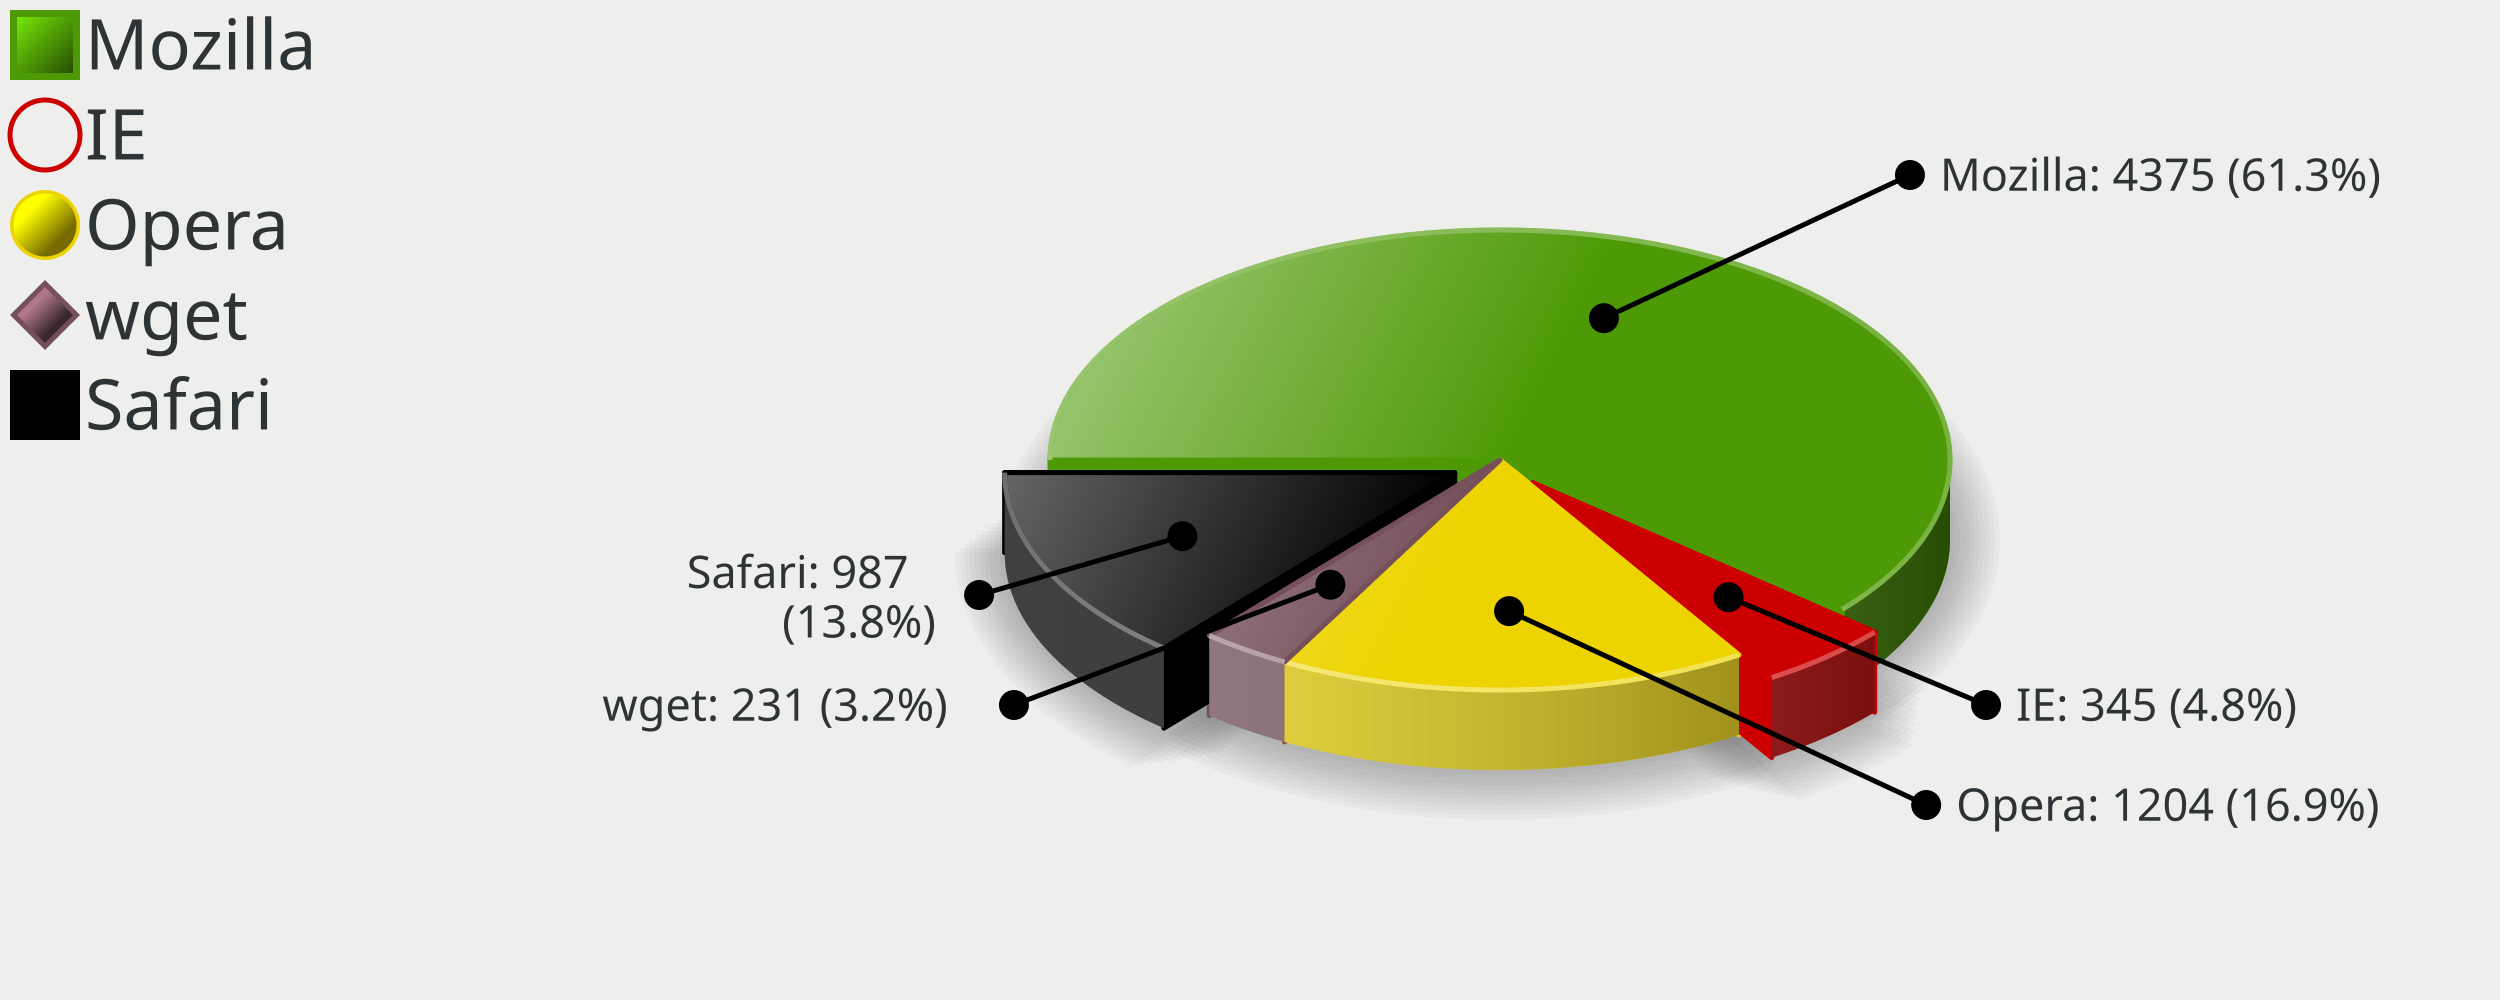
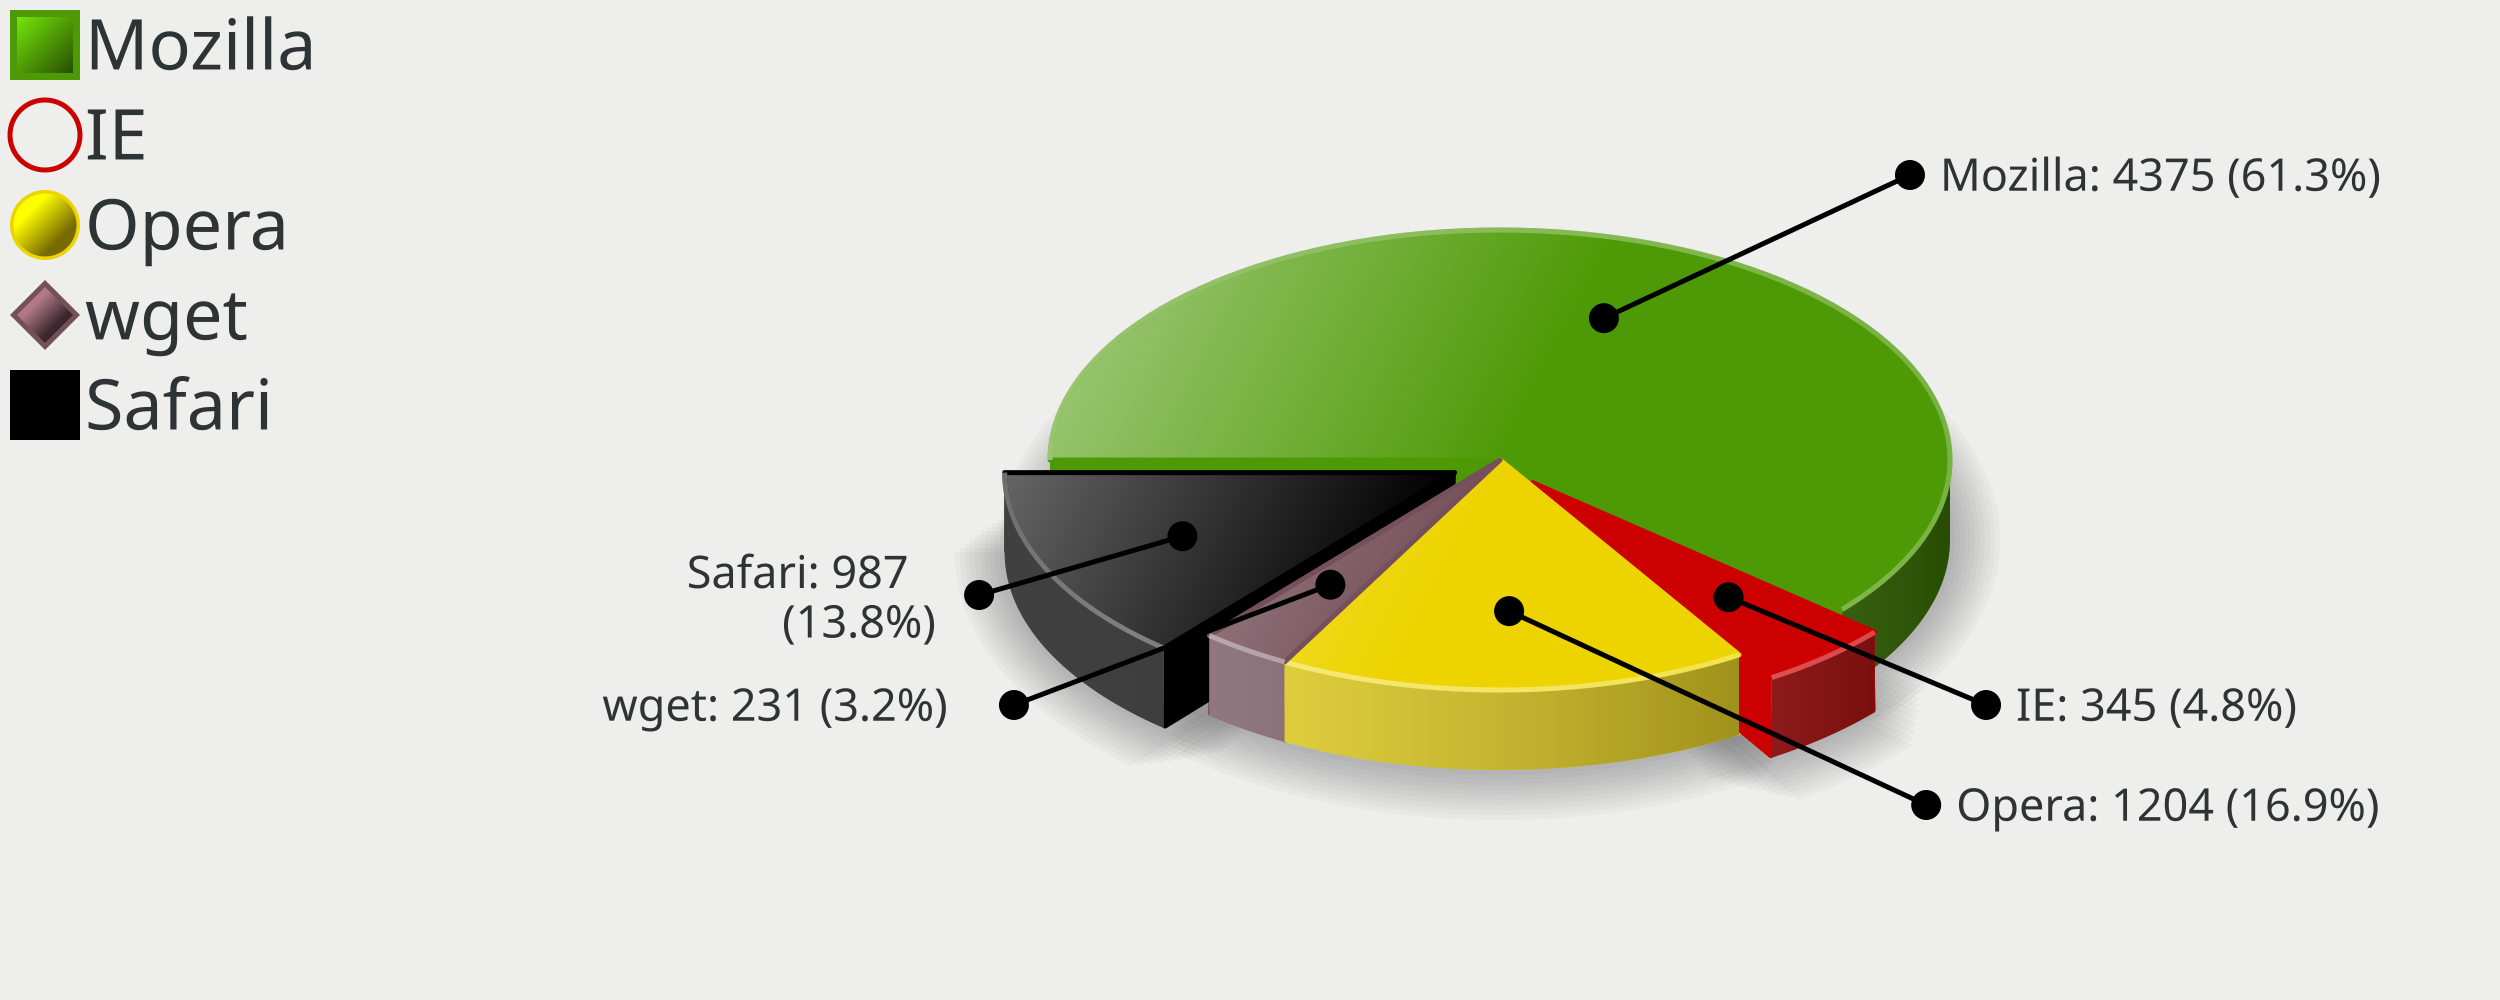
<svg xmlns="http://www.w3.org/2000/svg" xmlns:xlink="http://www.w3.org/1999/xlink" width="500" height="200" version="1.0" id="ezcGraph">
  <defs>
    <linearGradient id="Definition_LinearGradient_3_3_14_14_75e70900_274d0300">
      <stop offset="0" style="stop-color: #75e709; stop-opacity: 1.00;" />
      <stop offset="1" style="stop-color: #274d03; stop-opacity: 1.00;" />
    </linearGradient>
    <linearGradient id="LinearGradient_3_3_14_14_75e70900_274d0300" x1="3.4" y1="3.4" x2="14.6" y2="14.6" gradientUnits="userSpaceOnUse" xlink:href="#Definition_LinearGradient_3_3_14_14_75e70900_274d0300" />
    <linearGradient id="Definition_LinearGradient_6_42_11_47_ffff0000_776a0000">
      <stop offset="0" style="stop-color: #ffff00; stop-opacity: 1.00;" />
      <stop offset="1" style="stop-color: #776a00; stop-opacity: 1.00;" />
    </linearGradient>
    <linearGradient id="LinearGradient_6_42_11_47_ffff0000_776a0000" x1="6.101" y1="42.1" x2="11.899" y2="47.9" gradientUnits="userSpaceOnUse" xlink:href="#Definition_LinearGradient_6_42_11_47_ffff0000_776a0000" />
    <linearGradient id="Definition_LinearGradient_6_60_11_65_b0788900_3b282e00">
      <stop offset="0" style="stop-color: #b07889; stop-opacity: 1.00;" />
      <stop offset="1" style="stop-color: #3b282e; stop-opacity: 1.00;" />
    </linearGradient>
    <linearGradient id="LinearGradient_6_60_11_65_b0788900_3b282e00" x1="6.95" y1="60.95" x2="11.05" y2="65.05" gradientUnits="userSpaceOnUse" xlink:href="#Definition_LinearGradient_6_60_11_65_b0788900_3b282e00" />
    <linearGradient id="Definition_LinearGradient_3_75_14_86_00000000_00000000">
      <stop offset="0" style="stop-color: #000000; stop-opacity: 1.00;" />
      <stop offset="1" style="stop-color: #000000; stop-opacity: 1.00;" />
    </linearGradient>
    <linearGradient id="LinearGradient_3_75_14_86_00000000_00000000" x1="3.4" y1="75.4" x2="14.6" y2="86.6" gradientUnits="userSpaceOnUse" xlink:href="#Definition_LinearGradient_3_75_14_86_00000000_00000000" />
    <linearGradient id="Definition_LinearGradient_210_92_390_92_ffffffbf_0000007f">
      <stop offset="0" style="stop-color: #ffffff; stop-opacity: 0.25;" />
      <stop offset="1" style="stop-color: #000000; stop-opacity: 0.50;" />
    </linearGradient>
    <linearGradient id="LinearGradient_210_92_390_92_ffffffbf_0000007f" x1="210" y1="92" x2="390" y2="92" gradientUnits="userSpaceOnUse" xlink:href="#Definition_LinearGradient_210_92_390_92_ffffffbf_0000007f" />
    <linearGradient id="Definition_LinearGradient_200_94_380_94_ffffffbf_0000007f">
      <stop offset="0" style="stop-color: #ffffff; stop-opacity: 0.25;" />
      <stop offset="1" style="stop-color: #000000; stop-opacity: 0.50;" />
    </linearGradient>
    <linearGradient id="LinearGradient_200_94_380_94_ffffffbf_0000007f" x1="200.928" y1="94.524" x2="380.928" y2="94.524" gradientUnits="userSpaceOnUse" xlink:href="#Definition_LinearGradient_200_94_380_94_ffffffbf_0000007f" />
    <linearGradient id="Definition_LinearGradient_216_96_396_96_ffffffbf_0000007f">
      <stop offset="0" style="stop-color: #ffffff; stop-opacity: 0.25;" />
      <stop offset="1" style="stop-color: #000000; stop-opacity: 0.50;" />
    </linearGradient>
    <linearGradient id="LinearGradient_216_96_396_96_ffffffbf_0000007f" x1="216.531" y1="96.543" x2="396.531" y2="96.543" gradientUnits="userSpaceOnUse" xlink:href="#Definition_LinearGradient_216_96_396_96_ffffffbf_0000007f" />
    <linearGradient id="Definition_LinearGradient_300_92_210_46_ffffffff_ffffff7f">
      <stop offset="0" style="stop-color: #ffffff; stop-opacity: 0.00;" />
      <stop offset="1" style="stop-color: #ffffff; stop-opacity: 0.50;" />
    </linearGradient>
    <linearGradient id="LinearGradient_300_92_210_46_ffffffff_ffffff7f" x1="300" y1="92" x2="210" y2="46" gradientUnits="userSpaceOnUse" xlink:href="#Definition_LinearGradient_300_92_210_46_ffffffff_ffffff7f" />
    <linearGradient id="Definition_RadialGradient_236_124_180_92_0.00_ffffff7f_ffffffcc">
      <stop offset="0" style="stop-color: #ffffff; stop-opacity: 0.50;" />
      <stop offset="1" style="stop-color: #ffffff; stop-opacity: 0.20;" />
    </linearGradient>
    <radialGradient id="RadialGradient_236_124_180_92_0.00_ffffff7f_ffffffcc" cx="236.36" cy="124.527" fx="236.36" fy="124.527" r="180" gradientUnits="userSpaceOnUse" xlink:href="#Definition_RadialGradient_236_124_180_92_0.00_ffffff7f_ffffffcc" />
    <linearGradient id="Definition_LinearGradient_306_96_216_50_ffffffff_ffffff7f">
      <stop offset="0" style="stop-color: #ffffff; stop-opacity: 0.00;" />
      <stop offset="1" style="stop-color: #ffffff; stop-opacity: 0.50;" />
    </linearGradient>
    <linearGradient id="LinearGradient_306_96_216_50_ffffffff_ffffff7f" x1="306.531" y1="96.543" x2="216.531" y2="50.543" gradientUnits="userSpaceOnUse" xlink:href="#Definition_LinearGradient_306_96_216_50_ffffffff_ffffff7f" />
    <linearGradient id="Definition_RadialGradient_242_129_180_92_0.00_ffffff7f_ffffffcc">
      <stop offset="0" style="stop-color: #ffffff; stop-opacity: 0.50;" />
      <stop offset="1" style="stop-color: #ffffff; stop-opacity: 0.20;" />
    </linearGradient>
    <radialGradient id="RadialGradient_242_129_180_92_0.00_ffffff7f_ffffffcc" cx="242.892" cy="129.07" fx="242.892" fy="129.07" r="180" gradientUnits="userSpaceOnUse" xlink:href="#Definition_RadialGradient_242_129_180_92_0.00_ffffff7f_ffffffcc" />
    <linearGradient id="Definition_LinearGradient_290_94_200_48_ffffffff_ffffff7f">
      <stop offset="0" style="stop-color: #ffffff; stop-opacity: 0.00;" />
      <stop offset="1" style="stop-color: #ffffff; stop-opacity: 0.50;" />
    </linearGradient>
    <linearGradient id="LinearGradient_290_94_200_48_ffffffff_ffffff7f" x1="290.928" y1="94.524" x2="200.928" y2="48.524" gradientUnits="userSpaceOnUse" xlink:href="#Definition_LinearGradient_290_94_200_48_ffffffff_ffffff7f" />
    <linearGradient id="Definition_RadialGradient_227_127_180_92_0.00_ffffff7f_ffffffcc">
      <stop offset="0" style="stop-color: #ffffff; stop-opacity: 0.50;" />
      <stop offset="1" style="stop-color: #ffffff; stop-opacity: 0.20;" />
    </linearGradient>
    <radialGradient id="RadialGradient_227_127_180_92_0.00_ffffff7f_ffffffcc" cx="227.288" cy="127.051" fx="227.288" fy="127.051" r="180" gradientUnits="userSpaceOnUse" xlink:href="#Definition_RadialGradient_227_127_180_92_0.00_ffffff7f_ffffffcc" />
  </defs>
  <g id="ezcGraphChart" color-rendering="optimizeQuality" shape-rendering="geometricPrecision" text-rendering="optimizeLegibility">
    <path d=" M 0,200 L 0,0 L 500,0 L 500,200 L 0,200 z " style="fill: #eeeeec; fill-opacity: 1.00; stroke: none;" id="ezcGraphPolygon_1" />
    <path d=" M 0,200 L 0,0 L 100,0 L 100,200 L 0,200 z " style="fill: #000000; fill-opacity: 0.00; stroke: none;" id="ezcGraphPolygon_2" />
    <path d=" M 2,16 L 2,2 L 16,2 L 16,16 L 2,16 z " style="fill: #4e9a06; fill-opacity: 1.00; stroke: none;" id="ezcGraphPolygon_3" />
    <path d=" M 14.6,3.4 L 14.6,14.6 L 3.4,14.6 L 3.4,3.4 L 14.6,3.4 z " style="fill: url(#LinearGradient_3_3_14_14_75e70900_274d0300); stroke: none;" id="ezcGraphPolygon_4" />
    <ellipse cx="9" cy="27" rx="7" ry="7" style="fill: none; stroke: #cc0000; stroke-width: 1; stroke-opacity: 1.00; stroke-linecap: round; stroke-linejoin: round;" id="ezcGraphCircle_6" />
    <ellipse cx="9" cy="45" rx="7" ry="7" style="fill: #edd400; fill-opacity: 1.00; stroke: none;" id="ezcGraphCircle_8" />
    <ellipse cx="9" cy="45" rx="6.3" ry="6.3" style="fill: url(#LinearGradient_6_42_11_47_ffff0000_776a0000); stroke: none;" id="ezcGraphCircle_9" />
    <path d=" M 2,63 L 9,56 L 16,63 L 9,70 L 2,63 z " style="fill: #75505b; fill-opacity: 1.00; stroke: none;" id="ezcGraphPolygon_11" />
    <path d=" M 14.6,63 L 9,68.6 L 3.4,63 L 9,57.4 L 14.6,63 z " style="fill: url(#LinearGradient_6_60_11_65_b0788900_3b282e00); stroke: none;" id="ezcGraphPolygon_12" />
    <path d=" M 2,88 L 2,74 L 16,74 L 16,88 L 2,88 z " style="fill: #000000; fill-opacity: 1.00; stroke: none;" id="ezcGraphPolygon_14" />
    <path d=" M 14.6,75.4 L 14.6,86.6 L 3.4,86.6 L 3.4,75.4 L 14.6,75.4 z " style="fill: url(#LinearGradient_3_75_14_86_00000000_00000000); stroke: none;" id="ezcGraphPolygon_15" />
    <path d="M 300.00,108.00 L 200.00,108.00 A 100.00,56.00 0 1,1 376.01,144.39 z" style="fill: #000000; fill-opacity: 0.03; stroke: none;" id="ezcGraphCircleSector_17" />
    <path d="M 300.00,108.00 L 201.02,108.96 A 99.00,55.00 0 1,1 374.12,144.46 z" style="fill: #000000; fill-opacity: 0.03; stroke: none;" id="ezcGraphCircleSector_18" />
    <path d="M 300.00,108.00 L 202.06,109.88 A 98.00,54.00 0 1,1 372.22,144.50 z" style="fill: #000000; fill-opacity: 0.03; stroke: none;" id="ezcGraphCircleSector_19" />
    <path d="M 300.00,108.00 L 203.13,110.77 A 97.00,53.00 0 1,1 370.33,144.50 z" style="fill: #000000; fill-opacity: 0.03; stroke: none;" id="ezcGraphCircleSector_20" />
    <path d="M 300.00,108.00 L 204.23,111.63 A 96.00,52.00 0 1,1 368.44,144.46 z" style="fill: #000000; fill-opacity: 0.03; stroke: none;" id="ezcGraphCircleSector_21" />
    <path d="M 300.00,108.00 L 205.36,112.44 A 95.00,51.00 0 1,1 366.56,144.39 z" style="fill: #000000; fill-opacity: 0.03; stroke: none;" id="ezcGraphCircleSector_22" />
    <path d="M 300.00,108.00 L 206.51,113.23 A 94.00,50.00 0 1,1 364.67,144.28 z" style="fill: #000000; fill-opacity: 0.03; stroke: none;" id="ezcGraphCircleSector_23" />
    <path d="M 300.00,108.00 L 207.69,113.97 A 93.00,49.00 0 1,1 362.80,144.14 z" style="fill: #000000; fill-opacity: 0.03; stroke: none;" id="ezcGraphCircleSector_24" />
    <path d="M 300.00,108.00 L 208.90,114.68 A 92.00,48.00 0 1,1 360.93,143.96 z" style="fill: #000000; fill-opacity: 0.03; stroke: none;" id="ezcGraphCircleSector_25" />
    <path d="M 300.00,108.00 L 210.12,115.35 A 91.00,47.00 0 1,1 359.07,143.75 z" style="fill: #000000; fill-opacity: 0.03; stroke: none;" id="ezcGraphCircleSector_26" />
    <path d="M 306.53,112.54 L 382.54,148.93 A 100.00,56.00 0 0,1 359.65,159.99 z" style="fill: #000000; fill-opacity: 0.03; stroke: none;" id="ezcGraphCircleSector_27" />
    <path d="M 306.53,112.54 L 382.89,147.55 A 99.00,55.00 0 0,1 357.64,159.65 z" style="fill: #000000; fill-opacity: 0.03; stroke: none;" id="ezcGraphCircleSector_28" />
    <path d="M 306.53,112.54 L 383.20,146.18 A 98.00,54.00 0 0,1 355.65,159.27 z" style="fill: #000000; fill-opacity: 0.03; stroke: none;" id="ezcGraphCircleSector_29" />
    <path d="M 306.53,112.54 L 383.46,144.83 A 97.00,53.00 0 0,1 353.68,158.86 z" style="fill: #000000; fill-opacity: 0.03; stroke: none;" id="ezcGraphCircleSector_30" />
    <path d="M 306.53,112.54 L 383.68,143.49 A 96.00,52.00 0 0,1 351.72,158.42 z" style="fill: #000000; fill-opacity: 0.03; stroke: none;" id="ezcGraphCircleSector_31" />
    <path d="M 306.53,112.54 L 383.85,142.18 A 95.00,51.00 0 0,1 349.78,157.95 z" style="fill: #000000; fill-opacity: 0.03; stroke: none;" id="ezcGraphCircleSector_32" />
    <path d="M 306.53,112.54 L 383.97,140.88 A 94.00,50.00 0 0,1 347.86,157.45 z" style="fill: #000000; fill-opacity: 0.03; stroke: none;" id="ezcGraphCircleSector_33" />
    <path d="M 306.53,112.54 L 384.06,139.61 A 93.00,49.00 0 0,1 345.96,156.92 z" style="fill: #000000; fill-opacity: 0.03; stroke: none;" id="ezcGraphCircleSector_34" />
    <path d="M 306.53,112.54 L 384.10,138.35 A 92.00,48.00 0 0,1 344.07,156.37 z" style="fill: #000000; fill-opacity: 0.03; stroke: none;" id="ezcGraphCircleSector_35" />
    <path d="M 306.53,112.54 L 384.10,137.12 A 91.00,47.00 0 0,1 342.21,155.78 z" style="fill: #000000; fill-opacity: 0.03; stroke: none;" id="ezcGraphCircleSector_36" />
    <path d="M 300.00,108.00 L 353.12,155.45 A 100.00,56.00 0 0,1 235.39,150.74 z" style="fill: #000000; fill-opacity: 0.03; stroke: none;" id="ezcGraphCircleSector_37" />
    <path d="M 300.00,108.00 L 354.04,154.08 A 99.00,55.00 0 0,1 234.73,149.35 z" style="fill: #000000; fill-opacity: 0.03; stroke: none;" id="ezcGraphCircleSector_38" />
    <path d="M 300.00,108.00 L 354.92,152.72 A 98.00,54.00 0 0,1 234.11,147.97 z" style="fill: #000000; fill-opacity: 0.03; stroke: none;" id="ezcGraphCircleSector_39" />
    <path d="M 300.00,108.00 L 355.75,151.37 A 97.00,53.00 0 0,1 233.54,146.60 z" style="fill: #000000; fill-opacity: 0.03; stroke: none;" id="ezcGraphCircleSector_40" />
    <path d="M 300.00,108.00 L 356.54,150.02 A 96.00,52.00 0 0,1 233.01,145.25 z" style="fill: #000000; fill-opacity: 0.03; stroke: none;" id="ezcGraphCircleSector_41" />
    <path d="M 300.00,108.00 L 357.28,148.69 A 95.00,51.00 0 0,1 232.53,143.91 z" style="fill: #000000; fill-opacity: 0.03; stroke: none;" id="ezcGraphCircleSector_42" />
    <path d="M 300.00,108.00 L 357.98,147.36 A 94.00,50.00 0 0,1 232.10,142.58 z" style="fill: #000000; fill-opacity: 0.03; stroke: none;" id="ezcGraphCircleSector_43" />
    <path d="M 300.00,108.00 L 358.63,146.04 A 93.00,49.00 0 0,1 231.71,141.26 z" style="fill: #000000; fill-opacity: 0.03; stroke: none;" id="ezcGraphCircleSector_44" />
    <path d="M 300.00,108.00 L 359.24,144.73 A 92.00,48.00 0 0,1 231.36,139.96 z" style="fill: #000000; fill-opacity: 0.03; stroke: none;" id="ezcGraphCircleSector_45" />
    <path d="M 300.00,108.00 L 359.80,143.43 A 91.00,47.00 0 0,1 231.06,138.68 z" style="fill: #000000; fill-opacity: 0.03; stroke: none;" id="ezcGraphCircleSector_46" />
    <path d="M 290.93,110.52 L 226.32,153.27 A 100.00,56.00 0 0,1 190.93,110.52 z" style="fill: #000000; fill-opacity: 0.03; stroke: none;" id="ezcGraphCircleSector_47" />
    <path d="M 290.93,110.52 L 228.29,153.12 A 99.00,55.00 0 0,1 191.94,109.56 z" style="fill: #000000; fill-opacity: 0.03; stroke: none;" id="ezcGraphCircleSector_48" />
    <path d="M 290.93,110.52 L 230.26,152.93 A 98.00,54.00 0 0,1 192.99,108.64 z" style="fill: #000000; fill-opacity: 0.03; stroke: none;" id="ezcGraphCircleSector_49" />
    <path d="M 290.93,110.52 L 232.22,152.71 A 97.00,53.00 0 0,1 194.06,107.75 z" style="fill: #000000; fill-opacity: 0.03; stroke: none;" id="ezcGraphCircleSector_50" />
    <path d="M 290.93,110.52 L 234.16,152.46 A 96.00,52.00 0 0,1 195.16,106.90 z" style="fill: #000000; fill-opacity: 0.03; stroke: none;" id="ezcGraphCircleSector_51" />
    <path d="M 290.93,110.52 L 236.10,152.17 A 95.00,51.00 0 0,1 196.29,106.08 z" style="fill: #000000; fill-opacity: 0.03; stroke: none;" id="ezcGraphCircleSector_52" />
    <path d="M 290.93,110.52 L 238.03,151.85 A 94.00,50.00 0 0,1 197.44,105.30 z" style="fill: #000000; fill-opacity: 0.03; stroke: none;" id="ezcGraphCircleSector_53" />
    <path d="M 290.93,110.52 L 239.94,151.50 A 93.00,49.00 0 0,1 198.62,104.55 z" style="fill: #000000; fill-opacity: 0.03; stroke: none;" id="ezcGraphCircleSector_54" />
    <path d="M 290.93,110.52 L 241.84,151.12 A 92.00,48.00 0 0,1 199.82,103.84 z" style="fill: #000000; fill-opacity: 0.03; stroke: none;" id="ezcGraphCircleSector_55" />
    <path d="M 290.93,110.52 L 243.72,150.71 A 91.00,47.00 0 0,1 201.05,103.17 z" style="fill: #000000; fill-opacity: 0.03; stroke: none;" id="ezcGraphCircleSector_56" />
    <path d="M 390.00,108.00 A 90.00,46.00 0 0,0 210.00,108.00 L 210.00,92.00 A 90.00,46 0 0,1 390.00,92.00 z" style="fill: #4e9a06; fill-opacity: 1.00; stroke: none;" id="ezcGraphCircularArc_57" />
    <path d="M 390.00,108.00 A 90.00,46.00 0 0,0 210.00,108.00 L 210.00,92.00 A 90.00,46 0 0,1 390.00,92.00 z" style="fill: url(#LinearGradient_210_92_390_92_ffffffbf_0000007f); stroke: none;" />
    <path d="M 368.41,137.89 A 90.00,46.00 0 0,0 390.00,108.00 L 390.00,92.00 A 90.00,46 0 0,1 368.41,121.89 z" style="fill: #4e9a06; fill-opacity: 1.00; stroke: none;" id="ezcGraphCircularArc_58" />
    <path d="M 368.41,137.89 A 90.00,46.00 0 0,0 390.00,108.00 L 390.00,92.00 A 90.00,46 0 0,1 368.41,121.89 z" style="fill: url(#LinearGradient_210_92_390_92_ffffffbf_0000007f); stroke: none;" />
    <path d=" M 210,92 L 300,92 L 300,108 L 210,108 L 210,92 z " style="fill: #4e9a06; fill-opacity: 1.00; stroke: none;" id="ezcGraphPolygon_59" />
-     <path d=" M 210,92 L 300,92 L 300,108 L 210,108 L 210,92 z " style="fill: none; stroke: #4e9a06; stroke-width: 1; stroke-opacity: 1.00; stroke-linecap: round; stroke-linejoin: round;" id="ezcGraphPolygon_60" />
+     <path d=" M 299.5,92.5 L 299.5,107.5 L 210.5,107.5 L 210.5,92.5 L 299.5,92.5 z " style="fill: none; stroke: #4e9a06; stroke-width: 1; stroke-opacity: 1.00; stroke-linecap: round; stroke-linejoin: round;" id="ezcGraphPolygon_60" />
    <path d=" M 200.928,94.524 L 290.928,94.524 L 290.928,110.524 L 200.928,110.524 L 200.928,94.524 z " style="fill: #000000; fill-opacity: 1.00; stroke: none;" id="ezcGraphPolygon_61" />
-     <path d=" M 200.928,94.524 L 290.928,94.524 L 290.928,110.524 L 200.928,110.524 L 200.928,94.524 z " style="fill: none; stroke: #000000; stroke-width: 1; stroke-opacity: 1.00; stroke-linecap: round; stroke-linejoin: round;" id="ezcGraphPolygon_62" />
+     <path d=" M 290.428,95.024 L 290.428,110.024 L 201.428,110.024 L 201.428,95.024 L 290.428,95.024 z " style="fill: none; stroke: #000000; stroke-width: 1; stroke-opacity: 1.00; stroke-linecap: round; stroke-linejoin: round;" id="ezcGraphPolygon_62" />
    <path d=" M 368.409,121.891 L 300,92 L 300,108 L 368.409,137.891 L 368.409,121.891 z " style="fill: #4e9a06; fill-opacity: 1.00; stroke: none;" id="ezcGraphPolygon_63" />
-     <path d=" M 368.409,121.891 L 300,92 L 300,108 L 368.409,137.891 L 368.409,121.891 z " style="fill: none; stroke: #4e9a06; stroke-width: 1; stroke-opacity: 1.00; stroke-linecap: round; stroke-linejoin: round;" id="ezcGraphPolygon_64" />
+     <path d=" M 300.3,92.458 L 300.7,107.542 L 368.11,137.433 L 367.709,122.349 L 300.3,92.458 z " style="fill: none; stroke: #4e9a06; stroke-width: 1; stroke-opacity: 1.00; stroke-linecap: round; stroke-linejoin: round;" id="ezcGraphPolygon_64" />
    <path d=" M 241.85,127.109 L 300,92 L 300,108 L 241.85,143.109 L 241.85,127.109 z " style="fill: #75505b; fill-opacity: 1.00; stroke: none;" id="ezcGraphPolygon_65" />
-     <path d=" M 241.85,127.109 L 300,92 L 300,108 L 241.85,143.109 L 241.85,127.109 z " style="fill: none; stroke: #75505b; stroke-width: 1; stroke-opacity: 1.00; stroke-linecap: round; stroke-linejoin: round;" id="ezcGraphPolygon_66" />
+     <path d=" M 299.758,92.428 L 299.242,107.572 L 242.091,142.681 L 242.608,127.537 L 299.758,92.428 z " style="fill: none; stroke: #75505b; stroke-width: 1; stroke-opacity: 1.00; stroke-linecap: round; stroke-linejoin: round;" id="ezcGraphPolygon_66" />
    <path d=" M 374.941,126.434 L 306.531,96.543 L 306.531,112.543 L 374.941,142.434 L 374.941,126.434 z " style="fill: #cc0000; fill-opacity: 1.00; stroke: none;" id="ezcGraphPolygon_67" />
-     <path d=" M 374.941,126.434 L 306.531,96.543 L 306.531,112.543 L 374.941,142.434 L 374.941,126.434 z " style="fill: none; stroke: #cc0000; stroke-width: 1; stroke-opacity: 1.00; stroke-linecap: round; stroke-linejoin: round;" id="ezcGraphPolygon_68" />
+     <path d=" M 306.831,97.002 L 307.232,112.085 L 374.641,141.976 L 374.241,126.892 L 306.831,97.002 z " style="fill: none; stroke: #cc0000; stroke-width: 1; stroke-opacity: 1.00; stroke-linecap: round; stroke-linejoin: round;" id="ezcGraphPolygon_68" />
    <path d=" M 347.804,130.975 L 300,92 L 300,108 L 347.804,146.975 L 347.804,130.975 z " style="fill: #edd400; fill-opacity: 1.00; stroke: none;" id="ezcGraphPolygon_69" />
-     <path d=" M 347.804,130.975 L 300,92 L 300,108 L 347.804,146.975 L 347.804,130.975 z " style="fill: none; stroke: #edd400; stroke-width: 1; stroke-opacity: 1.00; stroke-linecap: round; stroke-linejoin: round;" id="ezcGraphPolygon_70" />
+     <path d=" M 300.184,92.388 L 300.816,107.612 L 347.62,146.587 L 346.988,131.362 L 300.184,92.388 z " style="fill: none; stroke: #edd400; stroke-width: 1; stroke-opacity: 1.00; stroke-linecap: round; stroke-linejoin: round;" id="ezcGraphPolygon_70" />
    <path d=" M 256.91,132.385 L 300,92 L 300,108 L 256.91,148.385 L 256.91,132.385 z " style="fill: #edd400; fill-opacity: 1.00; stroke: none;" id="ezcGraphPolygon_71" />
-     <path d=" M 256.91,132.385 L 300,92 L 300,108 L 256.91,148.385 L 256.91,132.385 z " style="fill: none; stroke: #edd400; stroke-width: 1; stroke-opacity: 1.00; stroke-linecap: round; stroke-linejoin: round;" id="ezcGraphPolygon_72" />
+     <path d=" M 299.842,92.365 L 299.158,107.635 L 257.068,148.02 L 257.752,132.75 L 299.842,92.365 z " style="fill: none; stroke: #edd400; stroke-width: 1; stroke-opacity: 1.00; stroke-linecap: round; stroke-linejoin: round;" id="ezcGraphPolygon_72" />
    <path d=" M 256.91,132.385 L 300,92 L 300,108 L 256.91,148.385 L 256.91,132.385 z " style="fill: #75505b; fill-opacity: 1.00; stroke: none;" id="ezcGraphPolygon_73" />
-     <path d=" M 256.91,132.385 L 300,92 L 300,108 L 256.91,148.385 L 256.91,132.385 z " style="fill: none; stroke: #75505b; stroke-width: 1; stroke-opacity: 1.00; stroke-linecap: round; stroke-linejoin: round;" id="ezcGraphPolygon_74" />
+     <path d=" M 299.842,92.365 L 299.158,107.635 L 257.068,148.02 L 257.752,132.75 L 299.842,92.365 z " style="fill: none; stroke: #75505b; stroke-width: 1; stroke-opacity: 1.00; stroke-linecap: round; stroke-linejoin: round;" id="ezcGraphPolygon_74" />
    <path d=" M 232.778,129.633 L 290.928,94.524 L 290.928,110.524 L 232.778,145.633 L 232.778,129.633 z " style="fill: #000000; fill-opacity: 1.00; stroke: none;" id="ezcGraphPolygon_75" />
-     <path d=" M 232.778,129.633 L 290.928,94.524 L 290.928,110.524 L 232.778,145.633 L 232.778,129.633 z " style="fill: none; stroke: #000000; stroke-width: 1; stroke-opacity: 1.00; stroke-linecap: round; stroke-linejoin: round;" id="ezcGraphPolygon_76" />
+     <path d=" M 290.686,94.952 L 290.169,110.096 L 233.019,145.205 L 233.536,130.061 L 290.686,94.952 z " style="fill: none; stroke: #000000; stroke-width: 1; stroke-opacity: 1.00; stroke-linecap: round; stroke-linejoin: round;" id="ezcGraphPolygon_76" />
    <path d="M 200.93,110.52 A 90.00,46.00 0 0,0 232.78,145.63 L 232.78,129.63 A 90.00,46 0 0,1 200.93,94.52 z" style="fill: #000000; fill-opacity: 1.00; stroke: none;" id="ezcGraphCircularArc_77" />
    <path d="M 200.93,110.52 A 90.00,46.00 0 0,0 232.78,145.63 L 232.78,129.63 A 90.00,46 0 0,1 200.93,94.52 z" style="fill: url(#LinearGradient_200_94_380_94_ffffffbf_0000007f); stroke: none;" />
    <path d=" M 354.335,135.518 L 306.531,96.543 L 306.531,112.543 L 354.335,151.518 L 354.335,135.518 z " style="fill: #cc0000; fill-opacity: 1.00; stroke: none;" id="ezcGraphPolygon_78" />
-     <path d=" M 354.335,135.518 L 306.531,96.543 L 306.531,112.543 L 354.335,151.518 L 354.335,135.518 z " style="fill: none; stroke: #cc0000; stroke-width: 1; stroke-opacity: 1.00; stroke-linecap: round; stroke-linejoin: round;" id="ezcGraphPolygon_79" />
+     <path d=" M 306.715,96.931 L 307.347,112.156 L 354.151,151.131 L 353.519,135.906 L 306.715,96.931 z " style="fill: none; stroke: #cc0000; stroke-width: 1; stroke-opacity: 1.00; stroke-linecap: round; stroke-linejoin: round;" id="ezcGraphPolygon_79" />
    <path d="M 241.85,143.11 A 90.00,46.00 0 0,0 256.91,148.39 L 256.91,132.39 A 90.00,46 0 0,1 241.85,127.11 z" style="fill: #75505b; fill-opacity: 1.00; stroke: none;" id="ezcGraphCircularArc_80" />
    <path d="M 241.85,143.11 A 90.00,46.00 0 0,0 256.91,148.39 L 256.91,132.39 A 90.00,46 0 0,1 241.85,127.11 z" style="fill: url(#LinearGradient_210_92_390_92_ffffffbf_0000007f); stroke: none;" />
    <path d="M 354.34,151.52 A 90.00,46.00 0 0,0 374.94,142.43 L 374.94,126.43 A 90.00,46 0 0,1 354.34,135.52 z" style="fill: #cc0000; fill-opacity: 1.00; stroke: none;" id="ezcGraphCircularArc_81" />
    <path d="M 354.34,151.52 A 90.00,46.00 0 0,0 374.94,142.43 L 374.94,126.43 A 90.00,46 0 0,1 354.34,135.52 z" style="fill: url(#LinearGradient_216_96_396_96_ffffffbf_0000007f); stroke: none;" />
    <path d="M 256.91,148.39 A 90.00,46.00 0 0,0 347.80,146.97 L 347.80,130.97 A 90.00,46 0 0,1 256.91,132.39 z" style="fill: #edd400; fill-opacity: 1.00; stroke: none;" id="ezcGraphCircularArc_82" />
    <path d="M 256.91,148.39 A 90.00,46.00 0 0,0 347.80,146.97 L 347.80,130.97 A 90.00,46 0 0,1 256.91,132.39 z" style="fill: url(#LinearGradient_210_92_390_92_ffffffbf_0000007f); stroke: none;" />
    <path d="M 300.00,92.00 L 210.00,92.00 A 90.00,46.00 0 1,1 368.41,121.89 z" style="fill: #4e9a06; fill-opacity: 1.00; stroke: none;" id="ezcGraphCircleSector_83" />
    <path d="M 300.00,92.00 L 210.00,92.00 A 90.00,46.00 0 1,1 368.41,121.89 z" style="fill: url(#LinearGradient_300_92_210_46_ffffffff_ffffff7f); stroke: none;" id="ezcGraphCircleSector_84" />
    <path d="M 300.00,92.00 L 210.00,92.00 A 90.00,46.00 0 1,1 368.41,121.89 z" style="fill: none; stroke: #4e9a06; stroke-width: 1; stroke-opacity: 1.00; stroke-linecap: round; stroke-linejoin: round;" id="ezcGraphCircleSector_85" />
    <path d="M 210.00,92.00  A 90.00,46.00 0 0,1 390.00,92.00" style="fill: none; stroke: url(#RadialGradient_236_124_180_92_0.00_ffffff7f_ffffffcc);" id="ezcGraphCircularArc_86" />
    <path d="M 390.00,92.00  A 90.00,46.00 0 0,1 368.41,121.89" style="fill: none; stroke: url(#RadialGradient_236_124_180_92_0.00_ffffff7f_ffffffcc);" id="ezcGraphCircularArc_87" />
    <path d="M 306.53,96.54 L 374.94,126.43 A 90.00,46.00 0 0,1 354.34,135.52 z" style="fill: #cc0000; fill-opacity: 1.00; stroke: none;" id="ezcGraphCircleSector_88" />
    <path d="M 306.53,96.54 L 374.94,126.43 A 90.00,46.00 0 0,1 354.34,135.52 z" style="fill: url(#LinearGradient_306_96_216_50_ffffffff_ffffff7f); stroke: none;" id="ezcGraphCircleSector_89" />
    <path d="M 306.53,96.54 L 374.94,126.43 A 90.00,46.00 0 0,1 354.34,135.52 z" style="fill: none; stroke: #cc0000; stroke-width: 1; stroke-opacity: 1.00; stroke-linecap: round; stroke-linejoin: round;" id="ezcGraphCircleSector_90" />
    <path d="M 374.94,126.43  A 90.00,46.00 0 0,1 354.34,135.52" style="fill: none; stroke: url(#RadialGradient_242_129_180_92_0.00_ffffff7f_ffffffcc);" id="ezcGraphCircularArc_91" />
    <path d="M 300.00,92.00 L 347.80,130.97 A 90.00,46.00 0 0,1 256.91,132.39 z" style="fill: #edd400; fill-opacity: 1.00; stroke: none;" id="ezcGraphCircleSector_92" />
    <path d="M 300.00,92.00 L 347.80,130.97 A 90.00,46.00 0 0,1 256.91,132.39 z" style="fill: url(#LinearGradient_300_92_210_46_ffffffff_ffffff7f); stroke: none;" id="ezcGraphCircleSector_93" />
    <path d="M 300.00,92.00 L 347.80,130.97 A 90.00,46.00 0 0,1 256.91,132.39 z" style="fill: none; stroke: #edd400; stroke-width: 1; stroke-opacity: 1.00; stroke-linecap: round; stroke-linejoin: round;" id="ezcGraphCircleSector_94" />
    <path d="M 347.80,130.97  A 90.00,46.00 0 0,1 256.91,132.39" style="fill: none; stroke: url(#RadialGradient_236_124_180_92_0.00_ffffff7f_ffffffcc);" id="ezcGraphCircularArc_95" />
    <path d="M 300.00,92.00 L 256.91,132.39 A 90.00,46.00 0 0,1 241.85,127.11 z" style="fill: #75505b; fill-opacity: 1.00; stroke: none;" id="ezcGraphCircleSector_96" />
    <path d="M 300.00,92.00 L 256.91,132.39 A 90.00,46.00 0 0,1 241.85,127.11 z" style="fill: url(#LinearGradient_300_92_210_46_ffffffff_ffffff7f); stroke: none;" id="ezcGraphCircleSector_97" />
    <path d="M 300.00,92.00 L 256.91,132.39 A 90.00,46.00 0 0,1 241.85,127.11 z" style="fill: none; stroke: #75505b; stroke-width: 1; stroke-opacity: 1.00; stroke-linecap: round; stroke-linejoin: round;" id="ezcGraphCircleSector_98" />
    <path d="M 256.91,132.39  A 90.00,46.00 0 0,1 241.85,127.11" style="fill: none; stroke: url(#RadialGradient_236_124_180_92_0.00_ffffff7f_ffffffcc);" id="ezcGraphCircularArc_99" />
    <path d="M 290.93,94.52 L 232.78,129.63 A 90.00,46.00 0 0,1 200.93,94.52 z" style="fill: #000000; fill-opacity: 1.00; stroke: none;" id="ezcGraphCircleSector_100" />
    <path d="M 290.93,94.52 L 232.78,129.63 A 90.00,46.00 0 0,1 200.93,94.52 z" style="fill: url(#LinearGradient_290_94_200_48_ffffffff_ffffff7f); stroke: none;" id="ezcGraphCircleSector_101" />
    <path d="M 290.93,94.52 L 232.78,129.63 A 90.00,46.00 0 0,1 200.93,94.52 z" style="fill: none; stroke: #000000; stroke-width: 1; stroke-opacity: 1.00; stroke-linecap: round; stroke-linejoin: round;" id="ezcGraphCircleSector_102" />
    <path d="M 232.78,129.63  A 90.00,46.00 0 0,1 200.93,94.52" style="fill: none; stroke: url(#RadialGradient_227_127_180_92_0.00_ffffff7f_ffffffcc);" id="ezcGraphCircularArc_103" />
    <path d=" M 236.494,107.244 L 195.822,119" style="fill: none; stroke: #000000; stroke-width: 1; stroke-opacity: 1.00; stroke-linecap: round; stroke-linejoin: round;" id="ezcGraphLine_104" />
    <ellipse cx="236.494" cy="107.244" rx="3" ry="3" style="fill: #000000; fill-opacity: 1.00; stroke: none;" id="ezcGraphCircle_105" />
    <ellipse cx="195.822" cy="119" rx="3" ry="3" style="fill: #000000; fill-opacity: 1.00; stroke: none;" id="ezcGraphCircle_106" />
    <path d=" M 266.078,116.943 L 202.791,141" style="fill: none; stroke: #000000; stroke-width: 1; stroke-opacity: 1.00; stroke-linecap: round; stroke-linejoin: round;" id="ezcGraphLine_108" />
    <ellipse cx="266.078" cy="116.943" rx="3" ry="3" style="fill: #000000; fill-opacity: 1.00; stroke: none;" id="ezcGraphCircle_109" />
    <ellipse cx="202.791" cy="141" rx="3" ry="3" style="fill: #000000; fill-opacity: 1.00; stroke: none;" id="ezcGraphCircle_110" />
    <path d=" M 320.78,63.632 L 381.993,35" style="fill: none; stroke: #000000; stroke-width: 1; stroke-opacity: 1.00; stroke-linecap: round; stroke-linejoin: round;" id="ezcGraphLine_112" />
    <ellipse cx="320.78" cy="63.632" rx="3" ry="3" style="fill: #000000; fill-opacity: 1.00; stroke: none;" id="ezcGraphCircle_113" />
    <ellipse cx="381.993" cy="35" rx="3" ry="3" style="fill: #000000; fill-opacity: 1.00; stroke: none;" id="ezcGraphCircle_114" />
    <path d=" M 345.719,119.442 L 397.209,141" style="fill: none; stroke: #000000; stroke-width: 1; stroke-opacity: 1.00; stroke-linecap: round; stroke-linejoin: round;" id="ezcGraphLine_116" />
    <ellipse cx="345.719" cy="119.442" rx="3" ry="3" style="fill: #000000; fill-opacity: 1.00; stroke: none;" id="ezcGraphCircle_117" />
    <ellipse cx="397.209" cy="141" rx="3" ry="3" style="fill: #000000; fill-opacity: 1.00; stroke: none;" id="ezcGraphCircle_118" />
    <path d=" M 301.821,122.226 L 385.24,161" style="fill: none; stroke: #000000; stroke-width: 1; stroke-opacity: 1.00; stroke-linecap: round; stroke-linejoin: round;" id="ezcGraphLine_120" />
    <ellipse cx="301.821" cy="122.226" rx="3" ry="3" style="fill: #000000; fill-opacity: 1.00; stroke: none;" id="ezcGraphCircle_121" />
    <ellipse cx="385.24" cy="161" rx="3" ry="3" style="fill: #000000; fill-opacity: 1.00; stroke: none;" id="ezcGraphCircle_122" />
    <g id="ezcGraphTextBox_5">
      <path d=" M 16.5,17 L 16.5,1.5 L 69.94,1.5 L 69.94,17 L 16.5,17 z " style="fill: #ffffff; fill-opacity: 0.00; stroke: none;" id="ezcGraphPolygon_124" />
      <text id="ezcGraphTextBox_5_text" x="17" text-length="51.94px" y="13.9" style="font-size: 14px; font-family: sans-serif; fill: #2e3436; fill-opacity: 1.00; stroke: none;">Mozilla</text>
    </g>
    <g id="ezcGraphTextBox_7">
      <path d=" M 16.5,35 L 16.5,19.5 L 32.84,19.5 L 32.84,35 L 16.5,35 z " style="fill: #ffffff; fill-opacity: 0.00; stroke: none;" id="ezcGraphPolygon_125" />
      <text id="ezcGraphTextBox_7_text" x="17" text-length="14.84px" y="31.9" style="font-size: 14px; font-family: sans-serif; fill: #2e3436; fill-opacity: 1.00; stroke: none;">IE</text>
    </g>
    <g id="ezcGraphTextBox_10">
      <path d=" M 16.5,53 L 16.5,37.5 L 55.1,37.5 L 55.1,53 L 16.5,53 z " style="fill: #ffffff; fill-opacity: 0.00; stroke: none;" id="ezcGraphPolygon_126" />
      <text id="ezcGraphTextBox_10_text" x="17" text-length="37.1px" y="49.9" style="font-size: 14px; font-family: sans-serif; fill: #2e3436; fill-opacity: 1.00; stroke: none;">Opera</text>
    </g>
    <g id="ezcGraphTextBox_13">
      <path d=" M 16.5,71 L 16.5,55.5 L 47.68,55.5 L 47.68,71 L 16.5,71 z " style="fill: #ffffff; fill-opacity: 0.00; stroke: none;" id="ezcGraphPolygon_127" />
      <text id="ezcGraphTextBox_13_text" x="17" text-length="29.68px" y="67.9" style="font-size: 14px; font-family: sans-serif; fill: #2e3436; fill-opacity: 1.00; stroke: none;">wget</text>
    </g>
    <g id="ezcGraphTextBox_16">
      <path d=" M 16.5,89 L 16.5,73.5 L 62.52,73.5 L 62.52,89 L 16.5,89 z " style="fill: #ffffff; fill-opacity: 0.00; stroke: none;" id="ezcGraphPolygon_128" />
      <text id="ezcGraphTextBox_16_text" x="17" text-length="44.52px" y="85.9" style="font-size: 14px; font-family: sans-serif; fill: #2e3436; fill-opacity: 1.00; stroke: none;">Safari</text>
    </g>
    <g id="ezcGraphTextBox_107">
      <path d=" M 136.852,129.05 L 136.852,109.45 L 190.822,109.45 L 190.822,129.05 L 136.852,129.05 z " style="fill: #ffffff; fill-opacity: 0.00; stroke: none;" id="ezcGraphPolygon_129" />
      <text id="ezcGraphTextBox_107_text" x="137.352" text-length="52.47px" y="117.6" style="font-size: 9px; font-family: sans-serif; fill: #2e3436; fill-opacity: 1.00; stroke: none;">Safari: 987</text>
      <text id="ezcGraphTextBox_107_text" x="156.432" text-length="33.39px" y="127.5" style="font-size: 9px; font-family: sans-serif; fill: #2e3436; fill-opacity: 1.00; stroke: none;">(13.8%)</text>
    </g>
    <g id="ezcGraphTextBox_111">
      <path d=" M 119.971,146.5 L 119.971,136 L 197.791,136 L 197.791,146.5 L 119.971,146.5 z " style="fill: #ffffff; fill-opacity: 0.00; stroke: none;" id="ezcGraphPolygon_130" />
      <text id="ezcGraphTextBox_111_text" x="120.471" text-length="76.32px" y="144.15" style="font-size: 9px; font-family: sans-serif; fill: #2e3436; fill-opacity: 1.00; stroke: none;">wget: 231 (3.2%)</text>
    </g>
    <g id="ezcGraphTextBox_115">
      <path d=" M 387.493,40.5 L 387.493,30 L 489.163,30 L 489.163,40.5 L 387.493,40.5 z " style="fill: #ffffff; fill-opacity: 0.00; stroke: none;" id="ezcGraphPolygon_131" />
      <text id="ezcGraphTextBox_115_text" x="387.993" text-length="100.17px" y="38.15" style="font-size: 9px; font-family: sans-serif; fill: #2e3436; fill-opacity: 1.00; stroke: none;">Mozilla: 4375 (61.3%)</text>
    </g>
    <g id="ezcGraphTextBox_119">
      <path d=" M 402.709,146.5 L 402.709,136 L 470.989,136 L 470.989,146.5 L 402.709,146.5 z " style="fill: #ffffff; fill-opacity: 0.00; stroke: none;" id="ezcGraphPolygon_132" />
      <text id="ezcGraphTextBox_119_text" x="403.209" text-length="66.78px" y="144.15" style="font-size: 9px; font-family: sans-serif; fill: #2e3436; fill-opacity: 1.00; stroke: none;">IE: 345 (4.8%)</text>
    </g>
    <g id="ezcGraphTextBox_123">
      <path d=" M 390.74,166.5 L 390.74,156 L 482.87,156 L 482.87,166.5 L 390.74,166.5 z " style="fill: #ffffff; fill-opacity: 0.00; stroke: none;" id="ezcGraphPolygon_133" />
      <text id="ezcGraphTextBox_123_text" x="391.24" text-length="90.63px" y="164.15" style="font-size: 9px; font-family: sans-serif; fill: #2e3436; fill-opacity: 1.00; stroke: none;">Opera: 1204 (16.9%)</text>
    </g>
  </g>
</svg>
